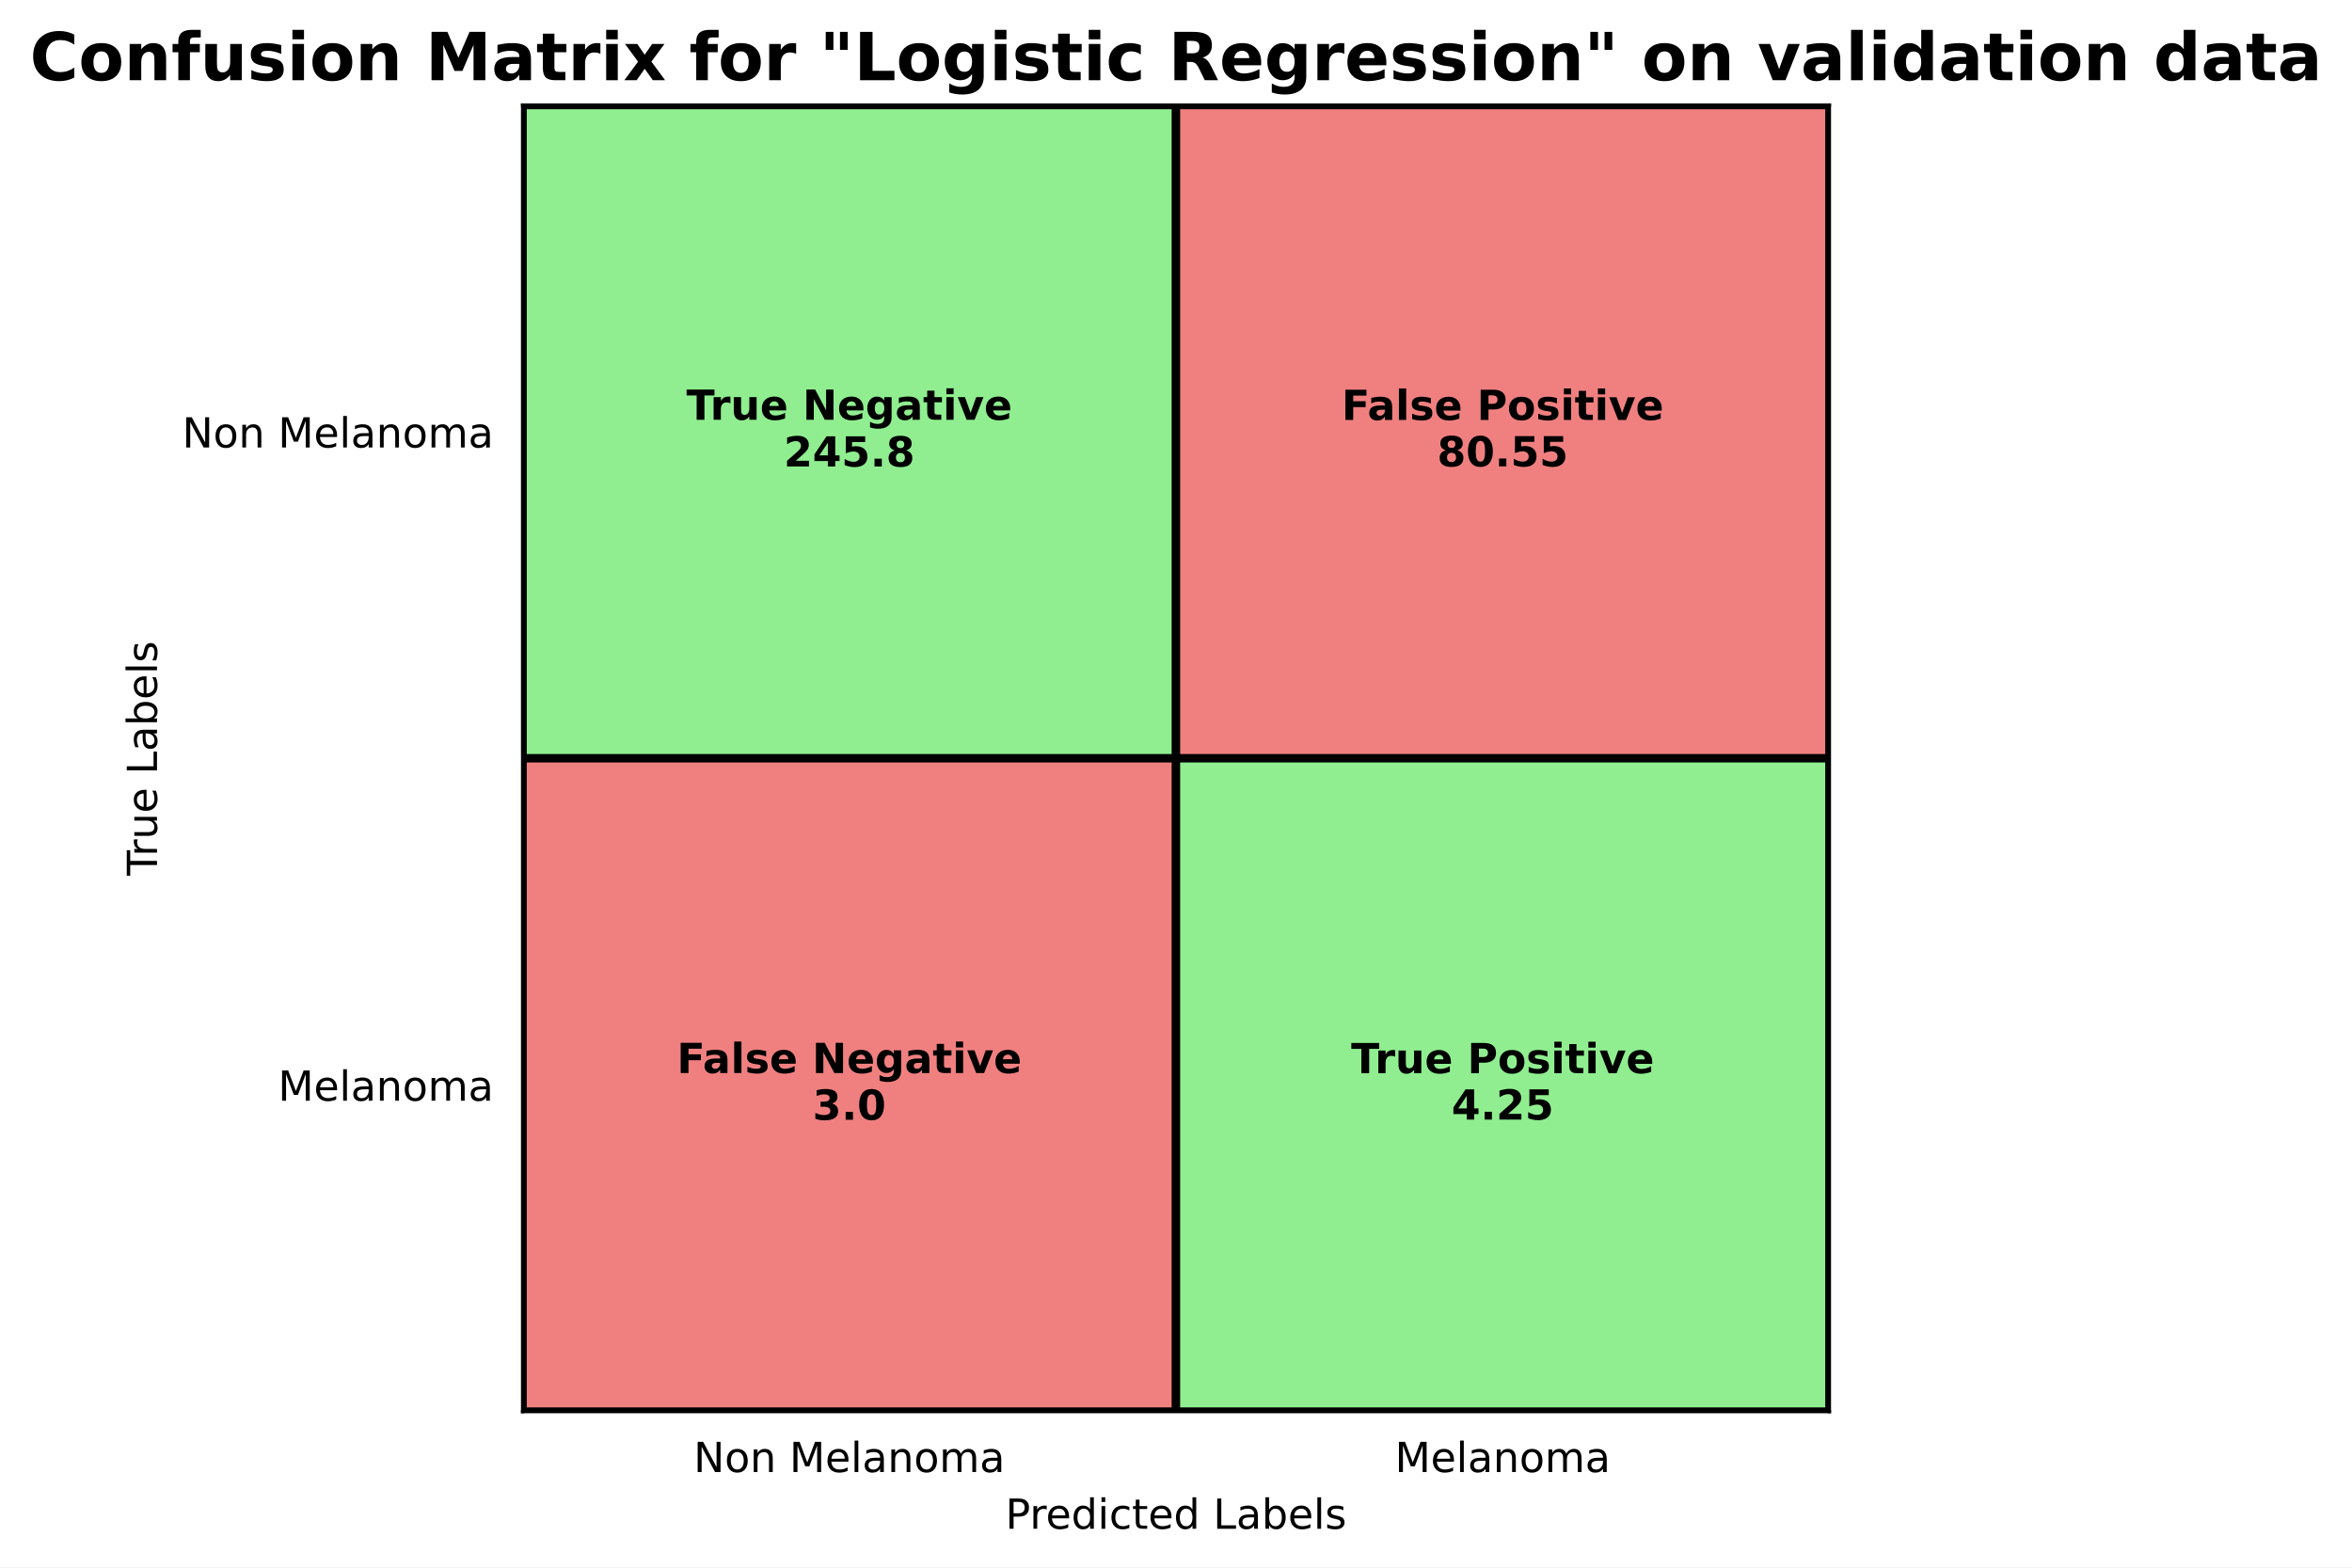
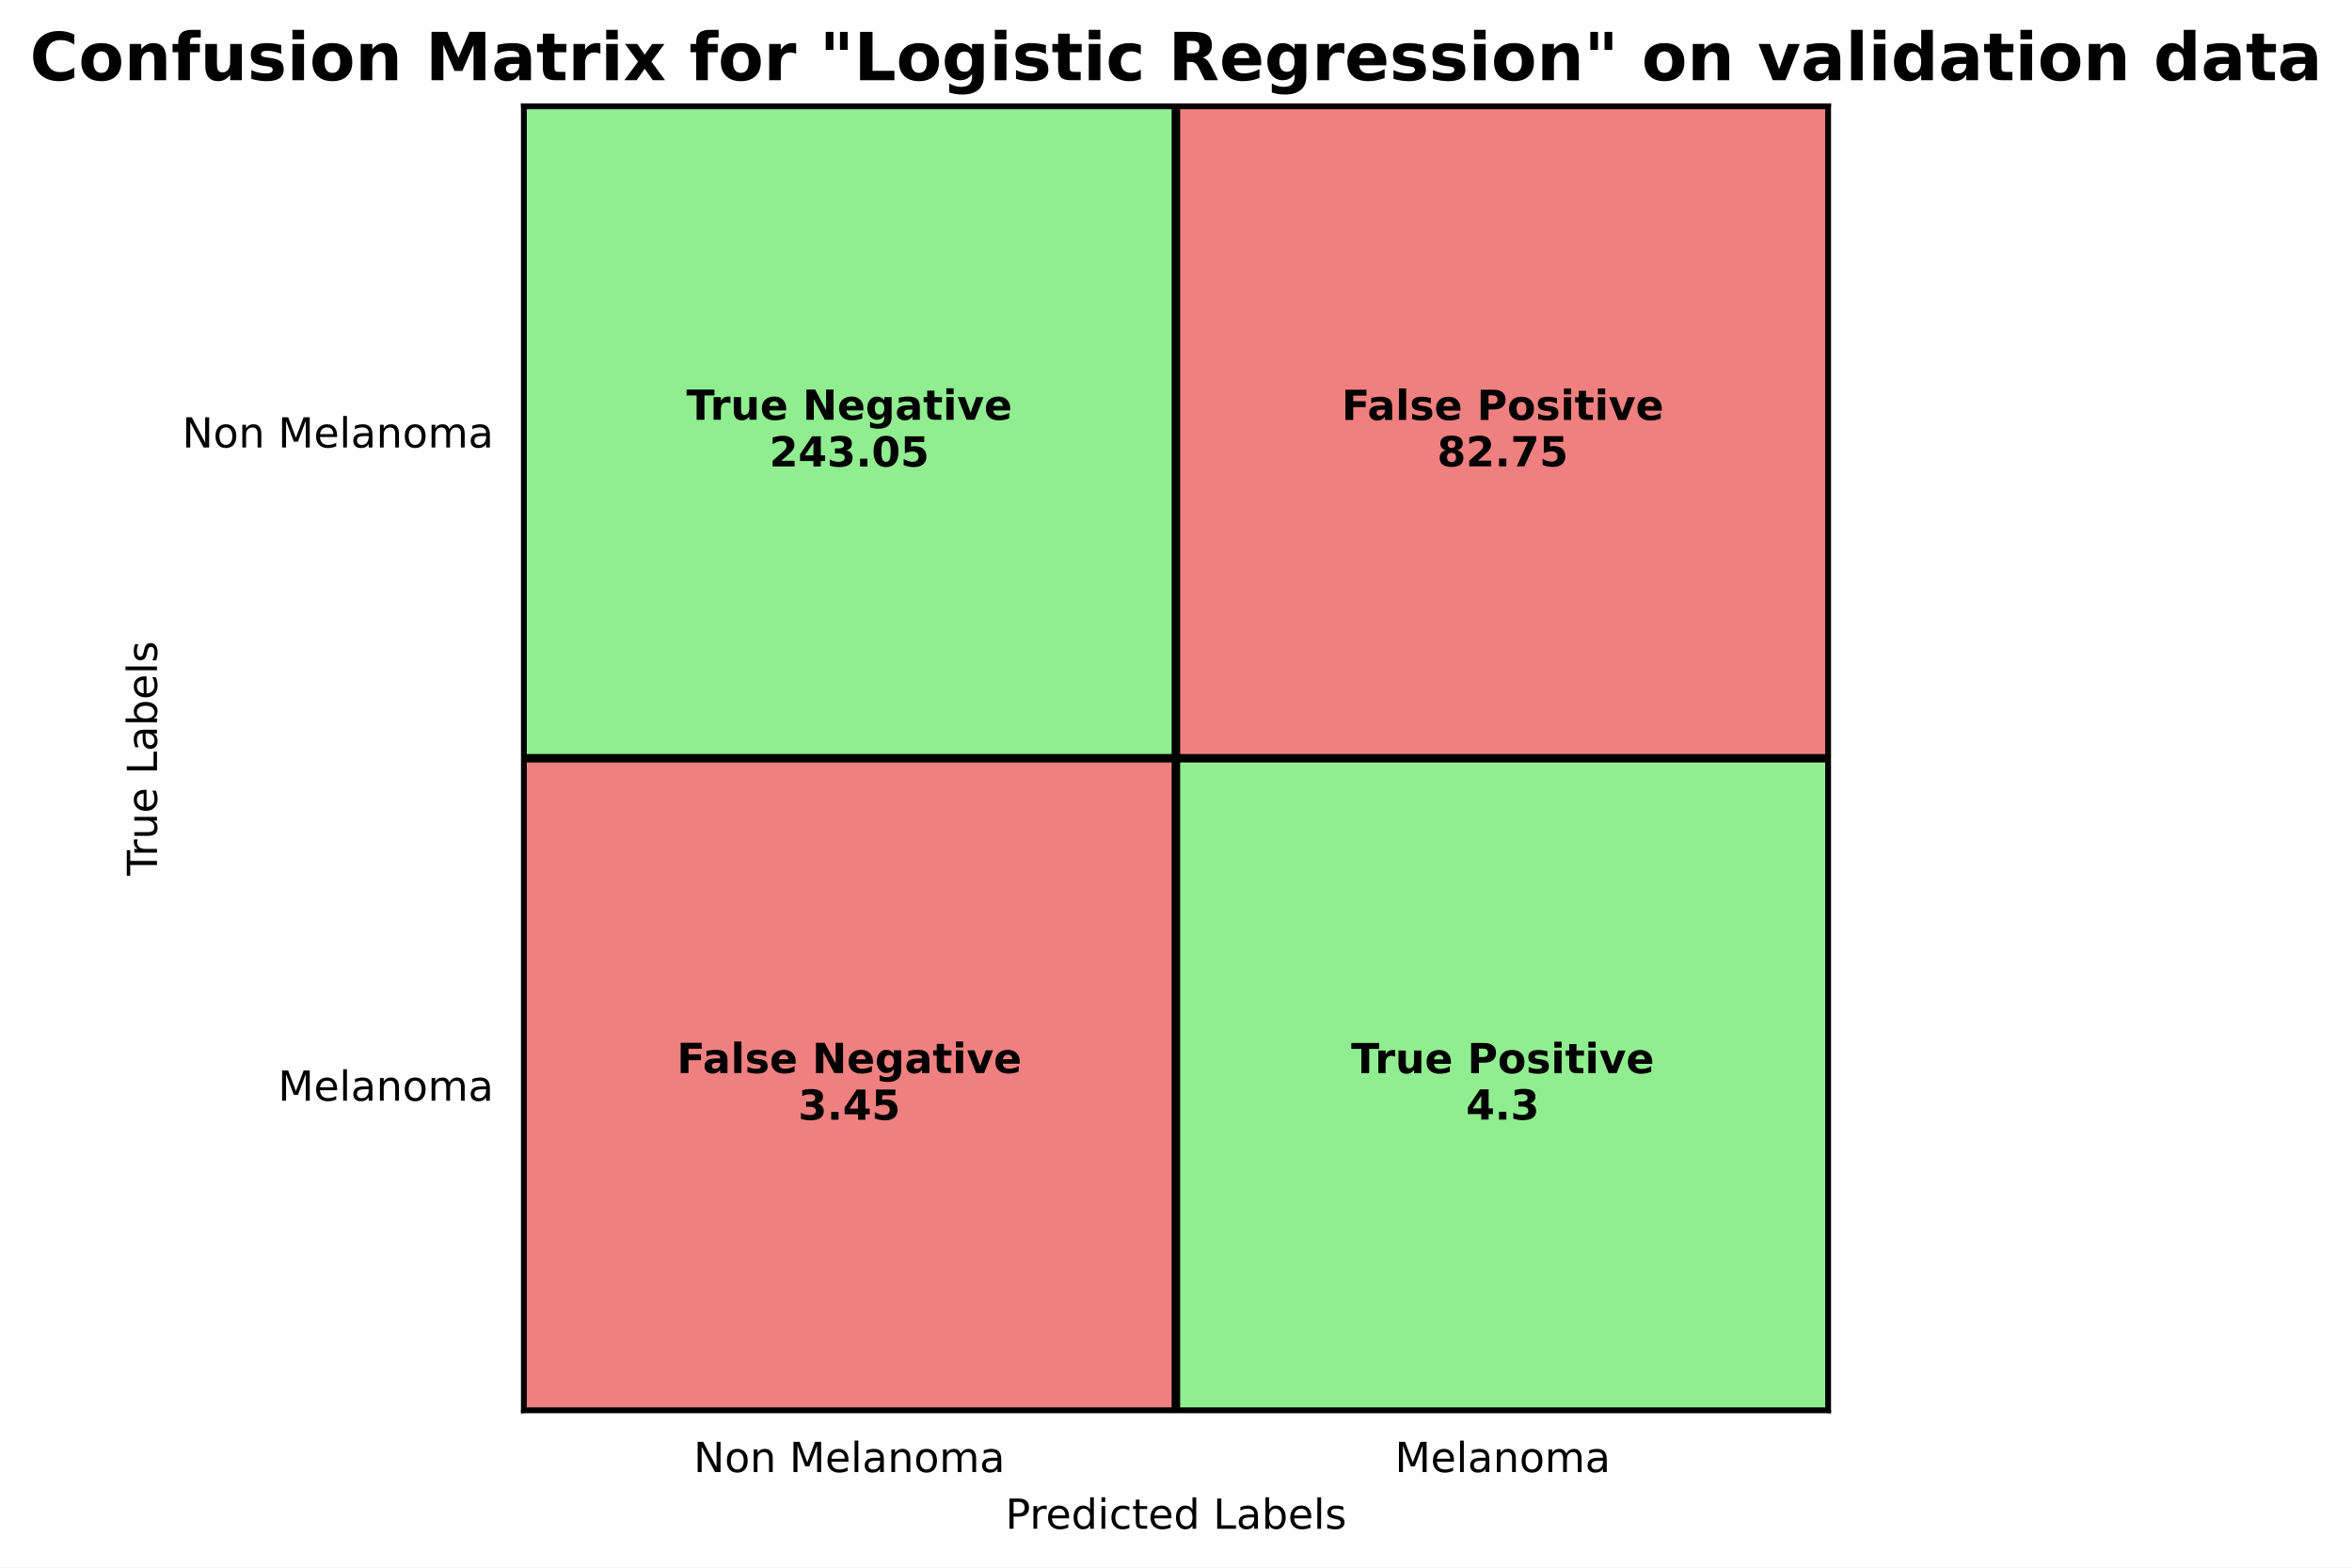
<svg xmlns="http://www.w3.org/2000/svg" xmlns:xlink="http://www.w3.org/1999/xlink" width="567.415pt" height="378.164pt" viewBox="0 0 567.415 378.164" version="1.1">
  <defs>
    <style type="text/css">*{stroke-linejoin: round; stroke-linecap: butt}</style>
  </defs>
  <g id="figure_1">
    <g id="patch_1">
      <path d="M 0 378.164  L 567.415 378.164  L 567.415 0  L 0 0  z " style="fill: #ffffff" />
    </g>
    <g id="axes_1">
      <g id="patch_2">
        <path d="M 126.082 340.608  L 441.332 340.608  L 441.332 25.358  L 126.082 25.358  z " style="fill: #ffffff" />
      </g>
      <g id="patch_3">
-         <path d="M 126.082 25.358  L 283.707 25.358  L 283.707 182.982  L 126.082 182.982  z " clip-path="url(#p5f5c925ced)" style="fill: #90ee90; stroke: #000000; stroke-width: 2; stroke-linejoin: miter" />
+         <path d="M 126.082 25.358  L 283.707 25.358  L 283.707 182.982  L 126.082 182.982  z " clip-path="url(#p39120a8fe2)" style="fill: #90ee90; stroke: #000000; stroke-width: 2; stroke-linejoin: miter" />
      </g>
      <g id="patch_4">
-         <path d="M 283.707 25.358  L 441.332 25.358  L 441.332 182.982  L 283.707 182.982  z " clip-path="url(#p5f5c925ced)" style="fill: #f08080; stroke: #000000; stroke-width: 2; stroke-linejoin: miter" />
+         <path d="M 283.707 25.358  L 441.332 25.358  L 441.332 182.982  L 283.707 182.982  z " clip-path="url(#p39120a8fe2)" style="fill: #f08080; stroke: #000000; stroke-width: 2; stroke-linejoin: miter" />
      </g>
      <g id="patch_5">
-         <path d="M 126.082 182.982  L 283.707 182.982  L 283.707 340.608  L 126.082 340.608  z " clip-path="url(#p5f5c925ced)" style="fill: #f08080; stroke: #000000; stroke-width: 2; stroke-linejoin: miter" />
+         <path d="M 126.082 182.982  L 283.707 182.982  L 283.707 340.608  L 126.082 340.608  z " clip-path="url(#p39120a8fe2)" style="fill: #f08080; stroke: #000000; stroke-width: 2; stroke-linejoin: miter" />
      </g>
      <g id="patch_6">
-         <path d="M 283.707 182.982  L 441.332 182.982  L 441.332 340.608  L 283.707 340.608  z " clip-path="url(#p5f5c925ced)" style="fill: #90ee90; stroke: #000000; stroke-width: 2; stroke-linejoin: miter" />
+         <path d="M 283.707 182.982  L 441.332 182.982  L 441.332 340.608  L 283.707 340.608  z " clip-path="url(#p39120a8fe2)" style="fill: #90ee90; stroke: #000000; stroke-width: 2; stroke-linejoin: miter" />
      </g>
      <g id="matplotlib.axis_1">
        <g id="xtick_1">
          <g id="text_1">
            <g transform="translate(167.3309 355.2059) scale(0.1 -0.1)">
              <defs>
                <path id="DejaVuSans-4e" d="M 628 4666  L 1478 4666  L 3547 763  L 3547 4666  L 4159 4666  L 4159 0  L 3309 0  L 1241 3903  L 1241 0  L 628 0  L 628 4666  z " transform="scale(0.015625)" />
                <path id="DejaVuSans-6f" d="M 1959 3097  Q 1497 3097 1228 2736  Q 959 2375 959 1747  Q 959 1119 1226 758  Q 1494 397 1959 397  Q 2419 397 2687 759  Q 2956 1122 2956 1747  Q 2956 2369 2687 2733  Q 2419 3097 1959 3097  z M 1959 3584  Q 2709 3584 3137 3096  Q 3566 2609 3566 1747  Q 3566 888 3137 398  Q 2709 -91 1959 -91  Q 1206 -91 779 398  Q 353 888 353 1747  Q 353 2609 779 3096  Q 1206 3584 1959 3584  z " transform="scale(0.015625)" />
                <path id="DejaVuSans-6e" d="M 3513 2113  L 3513 0  L 2938 0  L 2938 2094  Q 2938 2591 2744 2837  Q 2550 3084 2163 3084  Q 1697 3084 1428 2787  Q 1159 2491 1159 1978  L 1159 0  L 581 0  L 581 3500  L 1159 3500  L 1159 2956  Q 1366 3272 1645 3428  Q 1925 3584 2291 3584  Q 2894 3584 3203 3211  Q 3513 2838 3513 2113  z " transform="scale(0.015625)" />
                <path id="DejaVuSans-20" transform="scale(0.015625)" />
                <path id="DejaVuSans-4d" d="M 628 4666  L 1569 4666  L 2759 1491  L 3956 4666  L 4897 4666  L 4897 0  L 4281 0  L 4281 4097  L 3078 897  L 2444 897  L 1241 4097  L 1241 0  L 628 0  L 628 4666  z " transform="scale(0.015625)" />
                <path id="DejaVuSans-65" d="M 3597 1894  L 3597 1613  L 953 1613  Q 991 1019 1311 708  Q 1631 397 2203 397  Q 2534 397 2845 478  Q 3156 559 3463 722  L 3463 178  Q 3153 47 2828 -22  Q 2503 -91 2169 -91  Q 1331 -91 842 396  Q 353 884 353 1716  Q 353 2575 817 3079  Q 1281 3584 2069 3584  Q 2775 3584 3186 3129  Q 3597 2675 3597 1894  z M 3022 2063  Q 3016 2534 2758 2815  Q 2500 3097 2075 3097  Q 1594 3097 1305 2825  Q 1016 2553 972 2059  L 3022 2063  z " transform="scale(0.015625)" />
                <path id="DejaVuSans-6c" d="M 603 4863  L 1178 4863  L 1178 0  L 603 0  L 603 4863  z " transform="scale(0.015625)" />
                <path id="DejaVuSans-61" d="M 2194 1759  Q 1497 1759 1228 1600  Q 959 1441 959 1056  Q 959 750 1161 570  Q 1363 391 1709 391  Q 2188 391 2477 730  Q 2766 1069 2766 1631  L 2766 1759  L 2194 1759  z M 3341 1997  L 3341 0  L 2766 0  L 2766 531  Q 2569 213 2275 61  Q 1981 -91 1556 -91  Q 1019 -91 701 211  Q 384 513 384 1019  Q 384 1609 779 1909  Q 1175 2209 1959 2209  L 2766 2209  L 2766 2266  Q 2766 2663 2505 2880  Q 2244 3097 1772 3097  Q 1472 3097 1187 3025  Q 903 2953 641 2809  L 641 3341  Q 956 3463 1253 3523  Q 1550 3584 1831 3584  Q 2591 3584 2966 3190  Q 3341 2797 3341 1997  z " transform="scale(0.015625)" />
                <path id="DejaVuSans-6d" d="M 3328 2828  Q 3544 3216 3844 3400  Q 4144 3584 4550 3584  Q 5097 3584 5394 3201  Q 5691 2819 5691 2113  L 5691 0  L 5113 0  L 5113 2094  Q 5113 2597 4934 2840  Q 4756 3084 4391 3084  Q 3944 3084 3684 2787  Q 3425 2491 3425 1978  L 3425 0  L 2847 0  L 2847 2094  Q 2847 2600 2669 2842  Q 2491 3084 2119 3084  Q 1678 3084 1418 2786  Q 1159 2488 1159 1978  L 1159 0  L 581 0  L 581 3500  L 1159 3500  L 1159 2956  Q 1356 3278 1631 3431  Q 1906 3584 2284 3584  Q 2666 3584 2933 3390  Q 3200 3197 3328 2828  z " transform="scale(0.015625)" />
              </defs>
              <use xlink:href="#DejaVuSans-4e" />
              <use xlink:href="#DejaVuSans-6f" x="74.805" />
              <use xlink:href="#DejaVuSans-6e" x="135.986" />
              <use xlink:href="#DejaVuSans-20" x="199.365" />
              <use xlink:href="#DejaVuSans-4d" x="231.152" />
              <use xlink:href="#DejaVuSans-65" x="317.432" />
              <use xlink:href="#DejaVuSans-6c" x="378.955" />
              <use xlink:href="#DejaVuSans-61" x="406.738" />
              <use xlink:href="#DejaVuSans-6e" x="468.018" />
              <use xlink:href="#DejaVuSans-6f" x="531.396" />
              <use xlink:href="#DejaVuSans-6d" x="592.578" />
              <use xlink:href="#DejaVuSans-61" x="689.99" />
            </g>
          </g>
        </g>
        <g id="xtick_2">
          <g id="text_2">
            <g transform="translate(336.5138 355.2059) scale(0.1 -0.1)">
              <use xlink:href="#DejaVuSans-4d" />
              <use xlink:href="#DejaVuSans-65" x="86.279" />
              <use xlink:href="#DejaVuSans-6c" x="147.803" />
              <use xlink:href="#DejaVuSans-61" x="175.586" />
              <use xlink:href="#DejaVuSans-6e" x="236.865" />
              <use xlink:href="#DejaVuSans-6f" x="300.244" />
              <use xlink:href="#DejaVuSans-6d" x="361.426" />
              <use xlink:href="#DejaVuSans-61" x="458.838" />
            </g>
          </g>
        </g>
        <g id="text_3">
          <g transform="translate(242.5536 368.8841) scale(0.1 -0.1)">
            <defs>
              <path id="DejaVuSans-50" d="M 1259 4147  L 1259 2394  L 2053 2394  Q 2494 2394 2734 2622  Q 2975 2850 2975 3272  Q 2975 3691 2734 3919  Q 2494 4147 2053 4147  L 1259 4147  z M 628 4666  L 2053 4666  Q 2838 4666 3239 4311  Q 3641 3956 3641 3272  Q 3641 2581 3239 2228  Q 2838 1875 2053 1875  L 1259 1875  L 1259 0  L 628 0  L 628 4666  z " transform="scale(0.015625)" />
              <path id="DejaVuSans-72" d="M 2631 2963  Q 2534 3019 2420 3045  Q 2306 3072 2169 3072  Q 1681 3072 1420 2755  Q 1159 2438 1159 1844  L 1159 0  L 581 0  L 581 3500  L 1159 3500  L 1159 2956  Q 1341 3275 1631 3429  Q 1922 3584 2338 3584  Q 2397 3584 2469 3576  Q 2541 3569 2628 3553  L 2631 2963  z " transform="scale(0.015625)" />
              <path id="DejaVuSans-64" d="M 2906 2969  L 2906 4863  L 3481 4863  L 3481 0  L 2906 0  L 2906 525  Q 2725 213 2448 61  Q 2172 -91 1784 -91  Q 1150 -91 751 415  Q 353 922 353 1747  Q 353 2572 751 3078  Q 1150 3584 1784 3584  Q 2172 3584 2448 3432  Q 2725 3281 2906 2969  z M 947 1747  Q 947 1113 1208 752  Q 1469 391 1925 391  Q 2381 391 2643 752  Q 2906 1113 2906 1747  Q 2906 2381 2643 2742  Q 2381 3103 1925 3103  Q 1469 3103 1208 2742  Q 947 2381 947 1747  z " transform="scale(0.015625)" />
              <path id="DejaVuSans-69" d="M 603 3500  L 1178 3500  L 1178 0  L 603 0  L 603 3500  z M 603 4863  L 1178 4863  L 1178 4134  L 603 4134  L 603 4863  z " transform="scale(0.015625)" />
              <path id="DejaVuSans-63" d="M 3122 3366  L 3122 2828  Q 2878 2963 2633 3030  Q 2388 3097 2138 3097  Q 1578 3097 1268 2742  Q 959 2388 959 1747  Q 959 1106 1268 751  Q 1578 397 2138 397  Q 2388 397 2633 464  Q 2878 531 3122 666  L 3122 134  Q 2881 22 2623 -34  Q 2366 -91 2075 -91  Q 1284 -91 818 406  Q 353 903 353 1747  Q 353 2603 823 3093  Q 1294 3584 2113 3584  Q 2378 3584 2631 3529  Q 2884 3475 3122 3366  z " transform="scale(0.015625)" />
              <path id="DejaVuSans-74" d="M 1172 4494  L 1172 3500  L 2356 3500  L 2356 3053  L 1172 3053  L 1172 1153  Q 1172 725 1289 603  Q 1406 481 1766 481  L 2356 481  L 2356 0  L 1766 0  Q 1100 0 847 248  Q 594 497 594 1153  L 594 3053  L 172 3053  L 172 3500  L 594 3500  L 594 4494  L 1172 4494  z " transform="scale(0.015625)" />
              <path id="DejaVuSans-4c" d="M 628 4666  L 1259 4666  L 1259 531  L 3531 531  L 3531 0  L 628 0  L 628 4666  z " transform="scale(0.015625)" />
              <path id="DejaVuSans-62" d="M 3116 1747  Q 3116 2381 2855 2742  Q 2594 3103 2138 3103  Q 1681 3103 1420 2742  Q 1159 2381 1159 1747  Q 1159 1113 1420 752  Q 1681 391 2138 391  Q 2594 391 2855 752  Q 3116 1113 3116 1747  z M 1159 2969  Q 1341 3281 1617 3432  Q 1894 3584 2278 3584  Q 2916 3584 3314 3078  Q 3713 2572 3713 1747  Q 3713 922 3314 415  Q 2916 -91 2278 -91  Q 1894 -91 1617 61  Q 1341 213 1159 525  L 1159 0  L 581 0  L 581 4863  L 1159 4863  L 1159 2969  z " transform="scale(0.015625)" />
              <path id="DejaVuSans-73" d="M 2834 3397  L 2834 2853  Q 2591 2978 2328 3040  Q 2066 3103 1784 3103  Q 1356 3103 1142 2972  Q 928 2841 928 2578  Q 928 2378 1081 2264  Q 1234 2150 1697 2047  L 1894 2003  Q 2506 1872 2764 1633  Q 3022 1394 3022 966  Q 3022 478 2636 193  Q 2250 -91 1575 -91  Q 1294 -91 989 -36  Q 684 19 347 128  L 347 722  Q 666 556 975 473  Q 1284 391 1588 391  Q 1994 391 2212 530  Q 2431 669 2431 922  Q 2431 1156 2273 1281  Q 2116 1406 1581 1522  L 1381 1569  Q 847 1681 609 1914  Q 372 2147 372 2553  Q 372 3047 722 3315  Q 1072 3584 1716 3584  Q 2034 3584 2315 3537  Q 2597 3491 2834 3397  z " transform="scale(0.015625)" />
            </defs>
            <use xlink:href="#DejaVuSans-50" />
            <use xlink:href="#DejaVuSans-72" x="58.553" />
            <use xlink:href="#DejaVuSans-65" x="97.416" />
            <use xlink:href="#DejaVuSans-64" x="158.939" />
            <use xlink:href="#DejaVuSans-69" x="222.416" />
            <use xlink:href="#DejaVuSans-63" x="250.199" />
            <use xlink:href="#DejaVuSans-74" x="305.18" />
            <use xlink:href="#DejaVuSans-65" x="344.389" />
            <use xlink:href="#DejaVuSans-64" x="405.912" />
            <use xlink:href="#DejaVuSans-20" x="469.389" />
            <use xlink:href="#DejaVuSans-4c" x="501.176" />
            <use xlink:href="#DejaVuSans-61" x="556.889" />
            <use xlink:href="#DejaVuSans-62" x="618.168" />
            <use xlink:href="#DejaVuSans-65" x="681.645" />
            <use xlink:href="#DejaVuSans-6c" x="743.168" />
            <use xlink:href="#DejaVuSans-73" x="770.951" />
          </g>
        </g>
      </g>
      <g id="matplotlib.axis_2">
        <g id="ytick_1">
          <g id="text_4">
            <g transform="translate(43.95437 107.9692) scale(0.1 -0.1)">
              <use xlink:href="#DejaVuSans-4e" />
              <use xlink:href="#DejaVuSans-6f" x="74.805" />
              <use xlink:href="#DejaVuSans-6e" x="135.986" />
              <use xlink:href="#DejaVuSans-20" x="199.365" />
              <use xlink:href="#DejaVuSans-4d" x="231.152" />
              <use xlink:href="#DejaVuSans-65" x="317.432" />
              <use xlink:href="#DejaVuSans-6c" x="378.955" />
              <use xlink:href="#DejaVuSans-61" x="406.738" />
              <use xlink:href="#DejaVuSans-6e" x="468.018" />
              <use xlink:href="#DejaVuSans-6f" x="531.396" />
              <use xlink:href="#DejaVuSans-6d" x="592.578" />
              <use xlink:href="#DejaVuSans-61" x="689.99" />
            </g>
          </g>
        </g>
        <g id="ytick_2">
          <g id="text_5">
            <g transform="translate(67.07 265.5942) scale(0.1 -0.1)">
              <use xlink:href="#DejaVuSans-4d" />
              <use xlink:href="#DejaVuSans-65" x="86.279" />
              <use xlink:href="#DejaVuSans-6c" x="147.803" />
              <use xlink:href="#DejaVuSans-61" x="175.586" />
              <use xlink:href="#DejaVuSans-6e" x="236.865" />
              <use xlink:href="#DejaVuSans-6f" x="300.244" />
              <use xlink:href="#DejaVuSans-6d" x="361.426" />
              <use xlink:href="#DejaVuSans-61" x="458.838" />
            </g>
          </g>
        </g>
        <g id="text_6">
          <g transform="translate(37.87469 211.2833) rotate(-90) scale(0.1 -0.1)">
            <defs>
              <path id="DejaVuSans-54" d="M -19 4666  L 3928 4666  L 3928 4134  L 2272 4134  L 2272 0  L 1638 0  L 1638 4134  L -19 4134  L -19 4666  z " transform="scale(0.015625)" />
              <path id="DejaVuSans-75" d="M 544 1381  L 544 3500  L 1119 3500  L 1119 1403  Q 1119 906 1312 657  Q 1506 409 1894 409  Q 2359 409 2629 706  Q 2900 1003 2900 1516  L 2900 3500  L 3475 3500  L 3475 0  L 2900 0  L 2900 538  Q 2691 219 2414 64  Q 2138 -91 1772 -91  Q 1169 -91 856 284  Q 544 659 544 1381  z M 1991 3584  L 1991 3584  z " transform="scale(0.015625)" />
            </defs>
            <use xlink:href="#DejaVuSans-54" />
            <use xlink:href="#DejaVuSans-72" x="46.334" />
            <use xlink:href="#DejaVuSans-75" x="87.447" />
            <use xlink:href="#DejaVuSans-65" x="150.826" />
            <use xlink:href="#DejaVuSans-20" x="212.35" />
            <use xlink:href="#DejaVuSans-4c" x="244.137" />
            <use xlink:href="#DejaVuSans-61" x="299.85" />
            <use xlink:href="#DejaVuSans-62" x="361.129" />
            <use xlink:href="#DejaVuSans-65" x="424.605" />
            <use xlink:href="#DejaVuSans-6c" x="486.129" />
            <use xlink:href="#DejaVuSans-73" x="513.912" />
          </g>
        </g>
      </g>
      <g id="patch_7">
        <path d="M 126.082 340.608  L 126.082 25.358  " style="fill: none; stroke: #000000; stroke-width: 0.8; stroke-linejoin: miter; stroke-linecap: square" />
      </g>
      <g id="patch_8">
        <path d="M 441.332 340.608  L 441.332 25.358  " style="fill: none; stroke: #000000; stroke-width: 0.8; stroke-linejoin: miter; stroke-linecap: square" />
      </g>
      <g id="patch_9">
        <path d="M 126.082 340.608  L 441.332 340.608  " style="fill: none; stroke: #000000; stroke-width: 0.8; stroke-linejoin: miter; stroke-linecap: square" />
      </g>
      <g id="patch_10">
        <path d="M 126.082 25.358  L 441.332 25.358  " style="fill: none; stroke: #000000; stroke-width: 0.8; stroke-linejoin: miter; stroke-linecap: square" />
      </g>
      <g id="text_7">
        <g transform="translate(165.5934 101.2914) scale(0.1 -0.1)">
          <defs>
            <path id="DejaVuSans-Bold-54" d="M 31 4666  L 4331 4666  L 4331 3756  L 2784 3756  L 2784 0  L 1581 0  L 1581 3756  L 31 3756  L 31 4666  z " transform="scale(0.015625)" />
            <path id="DejaVuSans-Bold-72" d="M 3138 2547  Q 2991 2616 2845 2648  Q 2700 2681 2553 2681  Q 2122 2681 1889 2404  Q 1656 2128 1656 1613  L 1656 0  L 538 0  L 538 3500  L 1656 3500  L 1656 2925  Q 1872 3269 2151 3426  Q 2431 3584 2822 3584  Q 2878 3584 2943 3579  Q 3009 3575 3134 3559  L 3138 2547  z " transform="scale(0.015625)" />
            <path id="DejaVuSans-Bold-75" d="M 500 1363  L 500 3500  L 1625 3500  L 1625 3150  Q 1625 2866 1622 2436  Q 1619 2006 1619 1863  Q 1619 1441 1641 1255  Q 1663 1069 1716 984  Q 1784 875 1895 815  Q 2006 756 2150 756  Q 2500 756 2700 1025  Q 2900 1294 2900 1772  L 2900 3500  L 4019 3500  L 4019 0  L 2900 0  L 2900 506  Q 2647 200 2364 54  Q 2081 -91 1741 -91  Q 1134 -91 817 281  Q 500 653 500 1363  z " transform="scale(0.015625)" />
            <path id="DejaVuSans-Bold-65" d="M 4031 1759  L 4031 1441  L 1416 1441  Q 1456 1047 1700 850  Q 1944 653 2381 653  Q 2734 653 3104 758  Q 3475 863 3866 1075  L 3866 213  Q 3469 63 3072 -14  Q 2675 -91 2278 -91  Q 1328 -91 801 392  Q 275 875 275 1747  Q 275 2603 792 3093  Q 1309 3584 2216 3584  Q 3041 3584 3536 3087  Q 4031 2591 4031 1759  z M 2881 2131  Q 2881 2450 2695 2645  Q 2509 2841 2209 2841  Q 1884 2841 1681 2658  Q 1478 2475 1428 2131  L 2881 2131  z " transform="scale(0.015625)" />
            <path id="DejaVuSans-Bold-20" transform="scale(0.015625)" />
            <path id="DejaVuSans-Bold-4e" d="M 588 4666  L 1931 4666  L 3628 1466  L 3628 4666  L 4769 4666  L 4769 0  L 3425 0  L 1728 3200  L 1728 0  L 588 0  L 588 4666  z " transform="scale(0.015625)" />
            <path id="DejaVuSans-Bold-67" d="M 2919 594  Q 2688 288 2409 144  Q 2131 0 1766 0  Q 1125 0 706 504  Q 288 1009 288 1791  Q 288 2575 706 3076  Q 1125 3578 1766 3578  Q 2131 3578 2409 3434  Q 2688 3291 2919 2981  L 2919 3500  L 4044 3500  L 4044 353  Q 4044 -491 3511 -936  Q 2978 -1381 1966 -1381  Q 1638 -1381 1331 -1331  Q 1025 -1281 716 -1178  L 716 -306  Q 1009 -475 1290 -558  Q 1572 -641 1856 -641  Q 2406 -641 2662 -400  Q 2919 -159 2919 353  L 2919 594  z M 2181 2772  Q 1834 2772 1640 2515  Q 1447 2259 1447 1791  Q 1447 1309 1634 1061  Q 1822 813 2181 813  Q 2531 813 2725 1069  Q 2919 1325 2919 1791  Q 2919 2259 2725 2515  Q 2531 2772 2181 2772  z " transform="scale(0.015625)" />
            <path id="DejaVuSans-Bold-61" d="M 2106 1575  Q 1756 1575 1579 1456  Q 1403 1338 1403 1106  Q 1403 894 1545 773  Q 1688 653 1941 653  Q 2256 653 2472 879  Q 2688 1106 2688 1447  L 2688 1575  L 2106 1575  z M 3816 1997  L 3816 0  L 2688 0  L 2688 519  Q 2463 200 2181 54  Q 1900 -91 1497 -91  Q 953 -91 614 226  Q 275 544 275 1050  Q 275 1666 698 1953  Q 1122 2241 2028 2241  L 2688 2241  L 2688 2328  Q 2688 2594 2478 2717  Q 2269 2841 1825 2841  Q 1466 2841 1156 2769  Q 847 2697 581 2553  L 581 3406  Q 941 3494 1303 3539  Q 1666 3584 2028 3584  Q 2975 3584 3395 3211  Q 3816 2838 3816 1997  z " transform="scale(0.015625)" />
            <path id="DejaVuSans-Bold-74" d="M 1759 4494  L 1759 3500  L 2913 3500  L 2913 2700  L 1759 2700  L 1759 1216  Q 1759 972 1856 886  Q 1953 800 2241 800  L 2816 800  L 2816 0  L 1856 0  Q 1194 0 917 276  Q 641 553 641 1216  L 641 2700  L 84 2700  L 84 3500  L 641 3500  L 641 4494  L 1759 4494  z " transform="scale(0.015625)" />
            <path id="DejaVuSans-Bold-69" d="M 538 3500  L 1656 3500  L 1656 0  L 538 0  L 538 3500  z M 538 4863  L 1656 4863  L 1656 3950  L 538 3950  L 538 4863  z " transform="scale(0.015625)" />
            <path id="DejaVuSans-Bold-76" d="M 97 3500  L 1216 3500  L 2088 1081  L 2956 3500  L 4078 3500  L 2700 0  L 1472 0  L 97 3500  z " transform="scale(0.015625)" />
          </defs>
          <use xlink:href="#DejaVuSans-Bold-54" />
          <use xlink:href="#DejaVuSans-Bold-72" x="57.213" />
          <use xlink:href="#DejaVuSans-Bold-75" x="106.529" />
          <use xlink:href="#DejaVuSans-Bold-65" x="177.721" />
          <use xlink:href="#DejaVuSans-Bold-20" x="245.543" />
          <use xlink:href="#DejaVuSans-Bold-4e" x="280.357" />
          <use xlink:href="#DejaVuSans-Bold-65" x="364.049" />
          <use xlink:href="#DejaVuSans-Bold-67" x="431.871" />
          <use xlink:href="#DejaVuSans-Bold-61" x="503.453" />
          <use xlink:href="#DejaVuSans-Bold-74" x="570.934" />
          <use xlink:href="#DejaVuSans-Bold-69" x="618.736" />
          <use xlink:href="#DejaVuSans-Bold-76" x="653.014" />
          <use xlink:href="#DejaVuSans-Bold-65" x="718.199" />
        </g>
-         <g transform="translate(189.0802 112.5673) scale(0.1 -0.1)">
+         <g transform="translate(185.6012 112.5673) scale(0.1 -0.1)">
          <defs>
            <path id="DejaVuSans-Bold-32" d="M 1844 884  L 3897 884  L 3897 0  L 506 0  L 506 884  L 2209 2388  Q 2438 2594 2547 2791  Q 2656 2988 2656 3200  Q 2656 3528 2436 3728  Q 2216 3928 1850 3928  Q 1569 3928 1234 3808  Q 900 3688 519 3450  L 519 4475  Q 925 4609 1322 4679  Q 1719 4750 2100 4750  Q 2938 4750 3402 4381  Q 3866 4013 3866 3353  Q 3866 2972 3669 2642  Q 3472 2313 2841 1759  L 1844 884  z " transform="scale(0.015625)" />
            <path id="DejaVuSans-Bold-34" d="M 2356 3675  L 1038 1722  L 2356 1722  L 2356 3675  z M 2156 4666  L 3494 4666  L 3494 1722  L 4159 1722  L 4159 850  L 3494 850  L 3494 0  L 2356 0  L 2356 850  L 288 850  L 288 1881  L 2156 4666  z " transform="scale(0.015625)" />
+             <path id="DejaVuSans-Bold-33" d="M 2981 2516  Q 3453 2394 3698 2092  Q 3944 1791 3944 1325  Q 3944 631 3412 270  Q 2881 -91 1863 -91  Q 1503 -91 1142 -33  Q 781 25 428 141  L 428 1069  Q 766 900 1098 814  Q 1431 728 1753 728  Q 2231 728 2486 893  Q 2741 1059 2741 1369  Q 2741 1688 2480 1852  Q 2219 2016 1709 2016  L 1228 2016  L 1228 2791  L 1734 2791  Q 2188 2791 2409 2933  Q 2631 3075 2631 3366  Q 2631 3634 2415 3781  Q 2200 3928 1806 3928  Q 1516 3928 1219 3862  Q 922 3797 628 3669  L 628 4550  Q 984 4650 1334 4700  Q 1684 4750 2022 4750  Q 2931 4750 3382 4451  Q 3834 4153 3834 3553  Q 3834 3144 3618 2883  Q 3403 2622 2981 2516  z " transform="scale(0.015625)" />
+             <path id="DejaVuSans-Bold-2e" d="M 653 1209  L 1778 1209  L 1778 0  L 653 0  L 653 1209  z " transform="scale(0.015625)" />
+             <path id="DejaVuSans-Bold-30" d="M 2944 2338  Q 2944 3213 2780 3570  Q 2616 3928 2228 3928  Q 1841 3928 1675 3570  Q 1509 3213 1509 2338  Q 1509 1453 1675 1090  Q 1841 728 2228 728  Q 2613 728 2778 1090  Q 2944 1453 2944 2338  z M 4147 2328  Q 4147 1169 3647 539  Q 3147 -91 2228 -91  Q 1306 -91 806 539  Q 306 1169 306 2328  Q 306 3491 806 4120  Q 1306 4750 2228 4750  Q 3147 4750 3647 4120  Q 4147 3491 4147 2328  z " transform="scale(0.015625)" />
            <path id="DejaVuSans-Bold-35" d="M 678 4666  L 3669 4666  L 3669 3781  L 1638 3781  L 1638 3059  Q 1775 3097 1914 3117  Q 2053 3138 2203 3138  Q 3056 3138 3531 2711  Q 4006 2284 4006 1522  Q 4006 766 3489 337  Q 2972 -91 2053 -91  Q 1656 -91 1267 -14  Q 878 63 494 219  L 494 1166  Q 875 947 1217 837  Q 1559 728 1863 728  Q 2300 728 2551 942  Q 2803 1156 2803 1522  Q 2803 1891 2551 2103  Q 2300 2316 1863 2316  Q 1603 2316 1309 2248  Q 1016 2181 678 2041  L 678 4666  z " transform="scale(0.015625)" />
-             <path id="DejaVuSans-Bold-2e" d="M 653 1209  L 1778 1209  L 1778 0  L 653 0  L 653 1209  z " transform="scale(0.015625)" />
-             <path id="DejaVuSans-Bold-38" d="M 2228 2088  Q 1891 2088 1709 1903  Q 1528 1719 1528 1375  Q 1528 1031 1709 848  Q 1891 666 2228 666  Q 2563 666 2741 848  Q 2919 1031 2919 1375  Q 2919 1722 2741 1905  Q 2563 2088 2228 2088  z M 1350 2484  Q 925 2613 709 2878  Q 494 3144 494 3541  Q 494 4131 934 4440  Q 1375 4750 2228 4750  Q 3075 4750 3515 4442  Q 3956 4134 3956 3541  Q 3956 3144 3739 2878  Q 3522 2613 3097 2484  Q 3572 2353 3814 2058  Q 4056 1763 4056 1313  Q 4056 619 3595 264  Q 3134 -91 2228 -91  Q 1319 -91 855 264  Q 391 619 391 1313  Q 391 1763 633 2058  Q 875 2353 1350 2484  z M 1631 3419  Q 1631 3141 1786 2991  Q 1941 2841 2228 2841  Q 2509 2841 2662 2991  Q 2816 3141 2816 3419  Q 2816 3697 2662 3845  Q 2509 3994 2228 3994  Q 1941 3994 1786 3844  Q 1631 3694 1631 3419  z " transform="scale(0.015625)" />
          </defs>
          <use xlink:href="#DejaVuSans-Bold-32" />
          <use xlink:href="#DejaVuSans-Bold-34" x="69.58" />
-           <use xlink:href="#DejaVuSans-Bold-35" x="139.16" />
+           <use xlink:href="#DejaVuSans-Bold-33" x="139.16" />
          <use xlink:href="#DejaVuSans-Bold-2e" x="208.74" />
-           <use xlink:href="#DejaVuSans-Bold-38" x="246.729" />
+           <use xlink:href="#DejaVuSans-Bold-30" x="246.729" />
+           <use xlink:href="#DejaVuSans-Bold-35" x="316.309" />
        </g>
      </g>
      <g id="text_8">
        <g transform="translate(323.6575 101.3305) scale(0.1 -0.1)">
          <defs>
            <path id="DejaVuSans-Bold-46" d="M 588 4666  L 3834 4666  L 3834 3756  L 1791 3756  L 1791 2888  L 3713 2888  L 3713 1978  L 1791 1978  L 1791 0  L 588 0  L 588 4666  z " transform="scale(0.015625)" />
            <path id="DejaVuSans-Bold-6c" d="M 538 4863  L 1656 4863  L 1656 0  L 538 0  L 538 4863  z " transform="scale(0.015625)" />
            <path id="DejaVuSans-Bold-73" d="M 3272 3391  L 3272 2541  Q 2913 2691 2578 2766  Q 2244 2841 1947 2841  Q 1628 2841 1473 2761  Q 1319 2681 1319 2516  Q 1319 2381 1436 2309  Q 1553 2238 1856 2203  L 2053 2175  Q 2913 2066 3209 1816  Q 3506 1566 3506 1031  Q 3506 472 3093 190  Q 2681 -91 1863 -91  Q 1516 -91 1145 -36  Q 775 19 384 128  L 384 978  Q 719 816 1070 734  Q 1422 653 1784 653  Q 2113 653 2278 743  Q 2444 834 2444 1013  Q 2444 1163 2330 1236  Q 2216 1309 1875 1350  L 1678 1375  Q 931 1469 631 1722  Q 331 1975 331 2491  Q 331 3047 712 3315  Q 1094 3584 1881 3584  Q 2191 3584 2531 3537  Q 2872 3491 3272 3391  z " transform="scale(0.015625)" />
            <path id="DejaVuSans-Bold-50" d="M 588 4666  L 2584 4666  Q 3475 4666 3951 4270  Q 4428 3875 4428 3144  Q 4428 2409 3951 2014  Q 3475 1619 2584 1619  L 1791 1619  L 1791 0  L 588 0  L 588 4666  z M 1791 3794  L 1791 2491  L 2456 2491  Q 2806 2491 2997 2661  Q 3188 2831 3188 3144  Q 3188 3456 2997 3625  Q 2806 3794 2456 3794  L 1791 3794  z " transform="scale(0.015625)" />
            <path id="DejaVuSans-Bold-6f" d="M 2203 2784  Q 1831 2784 1636 2517  Q 1441 2250 1441 1747  Q 1441 1244 1636 976  Q 1831 709 2203 709  Q 2569 709 2762 976  Q 2956 1244 2956 1747  Q 2956 2250 2762 2517  Q 2569 2784 2203 2784  z M 2203 3584  Q 3106 3584 3614 3096  Q 4122 2609 4122 1747  Q 4122 884 3614 396  Q 3106 -91 2203 -91  Q 1297 -91 786 396  Q 275 884 275 1747  Q 275 2609 786 3096  Q 1297 3584 2203 3584  z " transform="scale(0.015625)" />
          </defs>
          <use xlink:href="#DejaVuSans-Bold-46" />
          <use xlink:href="#DejaVuSans-Bold-61" x="62.436" />
          <use xlink:href="#DejaVuSans-Bold-6c" x="129.916" />
          <use xlink:href="#DejaVuSans-Bold-73" x="164.193" />
          <use xlink:href="#DejaVuSans-Bold-65" x="223.715" />
          <use xlink:href="#DejaVuSans-Bold-20" x="291.537" />
          <use xlink:href="#DejaVuSans-Bold-50" x="326.352" />
          <use xlink:href="#DejaVuSans-Bold-6f" x="399.643" />
          <use xlink:href="#DejaVuSans-Bold-73" x="468.344" />
          <use xlink:href="#DejaVuSans-Bold-69" x="527.865" />
          <use xlink:href="#DejaVuSans-Bold-74" x="562.143" />
          <use xlink:href="#DejaVuSans-Bold-69" x="609.945" />
          <use xlink:href="#DejaVuSans-Bold-76" x="644.223" />
          <use xlink:href="#DejaVuSans-Bold-65" x="709.408" />
        </g>
        <g transform="translate(346.7052 112.5283) scale(0.1 -0.1)">
          <defs>
-             <path id="DejaVuSans-Bold-30" d="M 2944 2338  Q 2944 3213 2780 3570  Q 2616 3928 2228 3928  Q 1841 3928 1675 3570  Q 1509 3213 1509 2338  Q 1509 1453 1675 1090  Q 1841 728 2228 728  Q 2613 728 2778 1090  Q 2944 1453 2944 2338  z M 4147 2328  Q 4147 1169 3647 539  Q 3147 -91 2228 -91  Q 1306 -91 806 539  Q 306 1169 306 2328  Q 306 3491 806 4120  Q 1306 4750 2228 4750  Q 3147 4750 3647 4120  Q 4147 3491 4147 2328  z " transform="scale(0.015625)" />
+             <path id="DejaVuSans-Bold-38" d="M 2228 2088  Q 1891 2088 1709 1903  Q 1528 1719 1528 1375  Q 1528 1031 1709 848  Q 1891 666 2228 666  Q 2563 666 2741 848  Q 2919 1031 2919 1375  Q 2919 1722 2741 1905  Q 2563 2088 2228 2088  z M 1350 2484  Q 925 2613 709 2878  Q 494 3144 494 3541  Q 494 4131 934 4440  Q 1375 4750 2228 4750  Q 3075 4750 3515 4442  Q 3956 4134 3956 3541  Q 3956 3144 3739 2878  Q 3522 2613 3097 2484  Q 3572 2353 3814 2058  Q 4056 1763 4056 1313  Q 4056 619 3595 264  Q 3134 -91 2228 -91  Q 1319 -91 855 264  Q 391 619 391 1313  Q 391 1763 633 2058  Q 875 2353 1350 2484  z M 1631 3419  Q 1631 3141 1786 2991  Q 1941 2841 2228 2841  Q 2509 2841 2662 2991  Q 2816 3141 2816 3419  Q 2816 3697 2662 3845  Q 2509 3994 2228 3994  Q 1941 3994 1786 3844  Q 1631 3694 1631 3419  z " transform="scale(0.015625)" />
+             <path id="DejaVuSans-Bold-37" d="M 428 4666  L 3944 4666  L 3944 3988  L 2125 0  L 953 0  L 2675 3781  L 428 3781  L 428 4666  z " transform="scale(0.015625)" />
          </defs>
          <use xlink:href="#DejaVuSans-Bold-38" />
-           <use xlink:href="#DejaVuSans-Bold-30" x="69.58" />
+           <use xlink:href="#DejaVuSans-Bold-32" x="69.58" />
          <use xlink:href="#DejaVuSans-Bold-2e" x="139.16" />
-           <use xlink:href="#DejaVuSans-Bold-35" x="177.148" />
+           <use xlink:href="#DejaVuSans-Bold-37" x="177.148" />
          <use xlink:href="#DejaVuSans-Bold-35" x="246.729" />
        </g>
      </g>
      <g id="text_9">
        <g transform="translate(163.2934 258.9164) scale(0.1 -0.1)">
          <use xlink:href="#DejaVuSans-Bold-46" />
          <use xlink:href="#DejaVuSans-Bold-61" x="62.436" />
          <use xlink:href="#DejaVuSans-Bold-6c" x="129.916" />
          <use xlink:href="#DejaVuSans-Bold-73" x="164.193" />
          <use xlink:href="#DejaVuSans-Bold-65" x="223.715" />
          <use xlink:href="#DejaVuSans-Bold-20" x="291.537" />
          <use xlink:href="#DejaVuSans-Bold-4e" x="326.352" />
          <use xlink:href="#DejaVuSans-Bold-65" x="410.043" />
          <use xlink:href="#DejaVuSans-Bold-67" x="477.865" />
          <use xlink:href="#DejaVuSans-Bold-61" x="549.447" />
          <use xlink:href="#DejaVuSans-Bold-74" x="616.928" />
          <use xlink:href="#DejaVuSans-Bold-69" x="664.73" />
          <use xlink:href="#DejaVuSans-Bold-76" x="699.008" />
          <use xlink:href="#DejaVuSans-Bold-65" x="764.193" />
        </g>
-         <g transform="translate(196.038 270.1923) scale(0.1 -0.1)">
-           <defs>
-             <path id="DejaVuSans-Bold-33" d="M 2981 2516  Q 3453 2394 3698 2092  Q 3944 1791 3944 1325  Q 3944 631 3412 270  Q 2881 -91 1863 -91  Q 1503 -91 1142 -33  Q 781 25 428 141  L 428 1069  Q 766 900 1098 814  Q 1431 728 1753 728  Q 2231 728 2486 893  Q 2741 1059 2741 1369  Q 2741 1688 2480 1852  Q 2219 2016 1709 2016  L 1228 2016  L 1228 2791  L 1734 2791  Q 2188 2791 2409 2933  Q 2631 3075 2631 3366  Q 2631 3634 2415 3781  Q 2200 3928 1806 3928  Q 1516 3928 1219 3862  Q 922 3797 628 3669  L 628 4550  Q 984 4650 1334 4700  Q 1684 4750 2022 4750  Q 2931 4750 3382 4451  Q 3834 4153 3834 3553  Q 3834 3144 3618 2883  Q 3403 2622 2981 2516  z " transform="scale(0.015625)" />
-           </defs>
+         <g transform="translate(192.5591 270.1923) scale(0.1 -0.1)">
          <use xlink:href="#DejaVuSans-Bold-33" />
          <use xlink:href="#DejaVuSans-Bold-2e" x="69.58" />
-           <use xlink:href="#DejaVuSans-Bold-30" x="107.568" />
+           <use xlink:href="#DejaVuSans-Bold-34" x="107.568" />
+           <use xlink:href="#DejaVuSans-Bold-35" x="177.148" />
        </g>
      </g>
      <g id="text_10">
        <g transform="translate(325.9575 258.9555) scale(0.1 -0.1)">
          <use xlink:href="#DejaVuSans-Bold-54" />
          <use xlink:href="#DejaVuSans-Bold-72" x="57.213" />
          <use xlink:href="#DejaVuSans-Bold-75" x="106.529" />
          <use xlink:href="#DejaVuSans-Bold-65" x="177.721" />
          <use xlink:href="#DejaVuSans-Bold-20" x="245.543" />
          <use xlink:href="#DejaVuSans-Bold-50" x="280.357" />
          <use xlink:href="#DejaVuSans-Bold-6f" x="353.648" />
          <use xlink:href="#DejaVuSans-Bold-73" x="422.35" />
          <use xlink:href="#DejaVuSans-Bold-69" x="481.871" />
          <use xlink:href="#DejaVuSans-Bold-74" x="516.148" />
          <use xlink:href="#DejaVuSans-Bold-69" x="563.951" />
          <use xlink:href="#DejaVuSans-Bold-76" x="598.229" />
          <use xlink:href="#DejaVuSans-Bold-65" x="663.414" />
        </g>
-         <g transform="translate(350.1841 270.1533) scale(0.1 -0.1)">
+         <g transform="translate(353.663 270.1533) scale(0.1 -0.1)">
          <use xlink:href="#DejaVuSans-Bold-34" />
          <use xlink:href="#DejaVuSans-Bold-2e" x="69.58" />
-           <use xlink:href="#DejaVuSans-Bold-32" x="107.568" />
-           <use xlink:href="#DejaVuSans-Bold-35" x="177.148" />
+           <use xlink:href="#DejaVuSans-Bold-33" x="107.568" />
        </g>
      </g>
      <g id="text_11">
        <g transform="translate(7.2 19.3575) scale(0.16 -0.16)">
          <defs>
            <path id="DejaVuSans-Bold-43" d="M 4288 256  Q 3956 84 3597 -3  Q 3238 -91 2847 -91  Q 1681 -91 1000 561  Q 319 1213 319 2328  Q 319 3447 1000 4098  Q 1681 4750 2847 4750  Q 3238 4750 3597 4662  Q 3956 4575 4288 4403  L 4288 3438  Q 3953 3666 3628 3772  Q 3303 3878 2944 3878  Q 2300 3878 1931 3465  Q 1563 3053 1563 2328  Q 1563 1606 1931 1193  Q 2300 781 2944 781  Q 3303 781 3628 887  Q 3953 994 4288 1222  L 4288 256  z " transform="scale(0.015625)" />
            <path id="DejaVuSans-Bold-6e" d="M 4056 2131  L 4056 0  L 2931 0  L 2931 347  L 2931 1631  Q 2931 2084 2911 2256  Q 2891 2428 2841 2509  Q 2775 2619 2662 2680  Q 2550 2741 2406 2741  Q 2056 2741 1856 2470  Q 1656 2200 1656 1722  L 1656 0  L 538 0  L 538 3500  L 1656 3500  L 1656 2988  Q 1909 3294 2193 3439  Q 2478 3584 2822 3584  Q 3428 3584 3742 3212  Q 4056 2841 4056 2131  z " transform="scale(0.015625)" />
            <path id="DejaVuSans-Bold-66" d="M 2841 4863  L 2841 4128  L 2222 4128  Q 1984 4128 1890 4042  Q 1797 3956 1797 3744  L 1797 3500  L 2753 3500  L 2753 2700  L 1797 2700  L 1797 0  L 678 0  L 678 2700  L 122 2700  L 122 3500  L 678 3500  L 678 3744  Q 678 4316 997 4589  Q 1316 4863 1984 4863  L 2841 4863  z " transform="scale(0.015625)" />
            <path id="DejaVuSans-Bold-4d" d="M 588 4666  L 2119 4666  L 3181 2169  L 4250 4666  L 5778 4666  L 5778 0  L 4641 0  L 4641 3413  L 3566 897  L 2803 897  L 1728 3413  L 1728 0  L 588 0  L 588 4666  z " transform="scale(0.015625)" />
            <path id="DejaVuSans-Bold-78" d="M 1422 1791  L 159 3500  L 1344 3500  L 2059 2463  L 2784 3500  L 3969 3500  L 2706 1797  L 4031 0  L 2847 0  L 2059 1106  L 1281 0  L 97 0  L 1422 1791  z " transform="scale(0.015625)" />
            <path id="DejaVuSans-Bold-22" d="M 2725 4666  L 2725 2931  L 1984 2931  L 1984 4666  L 2725 4666  z M 1350 4666  L 1350 2931  L 609 2931  L 609 4666  L 1350 4666  z " transform="scale(0.015625)" />
            <path id="DejaVuSans-Bold-4c" d="M 588 4666  L 1791 4666  L 1791 909  L 3903 909  L 3903 0  L 588 0  L 588 4666  z " transform="scale(0.015625)" />
            <path id="DejaVuSans-Bold-63" d="M 3366 3391  L 3366 2478  Q 3138 2634 2908 2709  Q 2678 2784 2431 2784  Q 1963 2784 1702 2511  Q 1441 2238 1441 1747  Q 1441 1256 1702 982  Q 1963 709 2431 709  Q 2694 709 2930 787  Q 3166 866 3366 1019  L 3366 103  Q 3103 6 2833 -42  Q 2563 -91 2291 -91  Q 1344 -91 809 395  Q 275 881 275 1747  Q 275 2613 809 3098  Q 1344 3584 2291 3584  Q 2566 3584 2833 3536  Q 3100 3488 3366 3391  z " transform="scale(0.015625)" />
            <path id="DejaVuSans-Bold-52" d="M 2297 2597  Q 2675 2597 2839 2737  Q 3003 2878 3003 3200  Q 3003 3519 2839 3656  Q 2675 3794 2297 3794  L 1791 3794  L 1791 2597  L 2297 2597  z M 1791 1766  L 1791 0  L 588 0  L 588 4666  L 2425 4666  Q 3347 4666 3776 4356  Q 4206 4047 4206 3378  Q 4206 2916 3982 2619  Q 3759 2322 3309 2181  Q 3556 2125 3751 1926  Q 3947 1728 4147 1325  L 4800 0  L 3519 0  L 2950 1159  Q 2778 1509 2601 1637  Q 2425 1766 2131 1766  L 1791 1766  z " transform="scale(0.015625)" />
            <path id="DejaVuSans-Bold-64" d="M 2919 2988  L 2919 4863  L 4044 4863  L 4044 0  L 2919 0  L 2919 506  Q 2688 197 2409 53  Q 2131 -91 1766 -91  Q 1119 -91 703 423  Q 288 938 288 1747  Q 288 2556 703 3070  Q 1119 3584 1766 3584  Q 2128 3584 2408 3439  Q 2688 3294 2919 2988  z M 2181 722  Q 2541 722 2730 984  Q 2919 1247 2919 1747  Q 2919 2247 2730 2509  Q 2541 2772 2181 2772  Q 1825 2772 1636 2509  Q 1447 2247 1447 1747  Q 1447 1247 1636 984  Q 1825 722 2181 722  z " transform="scale(0.015625)" />
          </defs>
          <use xlink:href="#DejaVuSans-Bold-43" />
          <use xlink:href="#DejaVuSans-Bold-6f" x="73.389" />
          <use xlink:href="#DejaVuSans-Bold-6e" x="142.09" />
          <use xlink:href="#DejaVuSans-Bold-66" x="213.281" />
          <use xlink:href="#DejaVuSans-Bold-75" x="256.787" />
          <use xlink:href="#DejaVuSans-Bold-73" x="327.979" />
          <use xlink:href="#DejaVuSans-Bold-69" x="387.5" />
          <use xlink:href="#DejaVuSans-Bold-6f" x="421.777" />
          <use xlink:href="#DejaVuSans-Bold-6e" x="490.479" />
          <use xlink:href="#DejaVuSans-Bold-20" x="561.67" />
          <use xlink:href="#DejaVuSans-Bold-4d" x="596.484" />
          <use xlink:href="#DejaVuSans-Bold-61" x="695.996" />
          <use xlink:href="#DejaVuSans-Bold-74" x="763.477" />
          <use xlink:href="#DejaVuSans-Bold-72" x="811.279" />
          <use xlink:href="#DejaVuSans-Bold-69" x="860.596" />
          <use xlink:href="#DejaVuSans-Bold-78" x="894.873" />
          <use xlink:href="#DejaVuSans-Bold-20" x="959.375" />
          <use xlink:href="#DejaVuSans-Bold-66" x="994.189" />
          <use xlink:href="#DejaVuSans-Bold-6f" x="1037.695" />
          <use xlink:href="#DejaVuSans-Bold-72" x="1106.396" />
          <use xlink:href="#DejaVuSans-Bold-20" x="1155.713" />
          <use xlink:href="#DejaVuSans-Bold-22" x="1190.527" />
          <use xlink:href="#DejaVuSans-Bold-4c" x="1242.627" />
          <use xlink:href="#DejaVuSans-Bold-6f" x="1306.348" />
          <use xlink:href="#DejaVuSans-Bold-67" x="1375.049" />
          <use xlink:href="#DejaVuSans-Bold-69" x="1446.631" />
          <use xlink:href="#DejaVuSans-Bold-73" x="1480.908" />
          <use xlink:href="#DejaVuSans-Bold-74" x="1540.43" />
          <use xlink:href="#DejaVuSans-Bold-69" x="1588.232" />
          <use xlink:href="#DejaVuSans-Bold-63" x="1622.51" />
          <use xlink:href="#DejaVuSans-Bold-20" x="1681.787" />
          <use xlink:href="#DejaVuSans-Bold-52" x="1716.602" />
          <use xlink:href="#DejaVuSans-Bold-65" x="1793.604" />
          <use xlink:href="#DejaVuSans-Bold-67" x="1861.426" />
          <use xlink:href="#DejaVuSans-Bold-72" x="1933.008" />
          <use xlink:href="#DejaVuSans-Bold-65" x="1982.324" />
          <use xlink:href="#DejaVuSans-Bold-73" x="2050.146" />
          <use xlink:href="#DejaVuSans-Bold-73" x="2109.668" />
          <use xlink:href="#DejaVuSans-Bold-69" x="2169.189" />
          <use xlink:href="#DejaVuSans-Bold-6f" x="2203.467" />
          <use xlink:href="#DejaVuSans-Bold-6e" x="2272.168" />
          <use xlink:href="#DejaVuSans-Bold-22" x="2343.359" />
          <use xlink:href="#DejaVuSans-Bold-20" x="2395.459" />
          <use xlink:href="#DejaVuSans-Bold-6f" x="2430.273" />
          <use xlink:href="#DejaVuSans-Bold-6e" x="2498.975" />
          <use xlink:href="#DejaVuSans-Bold-20" x="2570.166" />
          <use xlink:href="#DejaVuSans-Bold-76" x="2604.98" />
          <use xlink:href="#DejaVuSans-Bold-61" x="2670.166" />
          <use xlink:href="#DejaVuSans-Bold-6c" x="2737.646" />
          <use xlink:href="#DejaVuSans-Bold-69" x="2771.924" />
          <use xlink:href="#DejaVuSans-Bold-64" x="2806.201" />
          <use xlink:href="#DejaVuSans-Bold-61" x="2877.783" />
          <use xlink:href="#DejaVuSans-Bold-74" x="2945.264" />
          <use xlink:href="#DejaVuSans-Bold-69" x="2993.066" />
          <use xlink:href="#DejaVuSans-Bold-6f" x="3027.344" />
          <use xlink:href="#DejaVuSans-Bold-6e" x="3096.045" />
          <use xlink:href="#DejaVuSans-Bold-20" x="3167.236" />
          <use xlink:href="#DejaVuSans-Bold-64" x="3202.051" />
          <use xlink:href="#DejaVuSans-Bold-61" x="3273.633" />
          <use xlink:href="#DejaVuSans-Bold-74" x="3341.113" />
          <use xlink:href="#DejaVuSans-Bold-61" x="3388.916" />
        </g>
      </g>
    </g>
  </g>
  <defs>
-     <clipPath id="p5f5c925ced">
+     <clipPath id="p39120a8fe2">
      <rect x="126.082" y="25.358" width="315.25" height="315.25" />
    </clipPath>
  </defs>
</svg>
